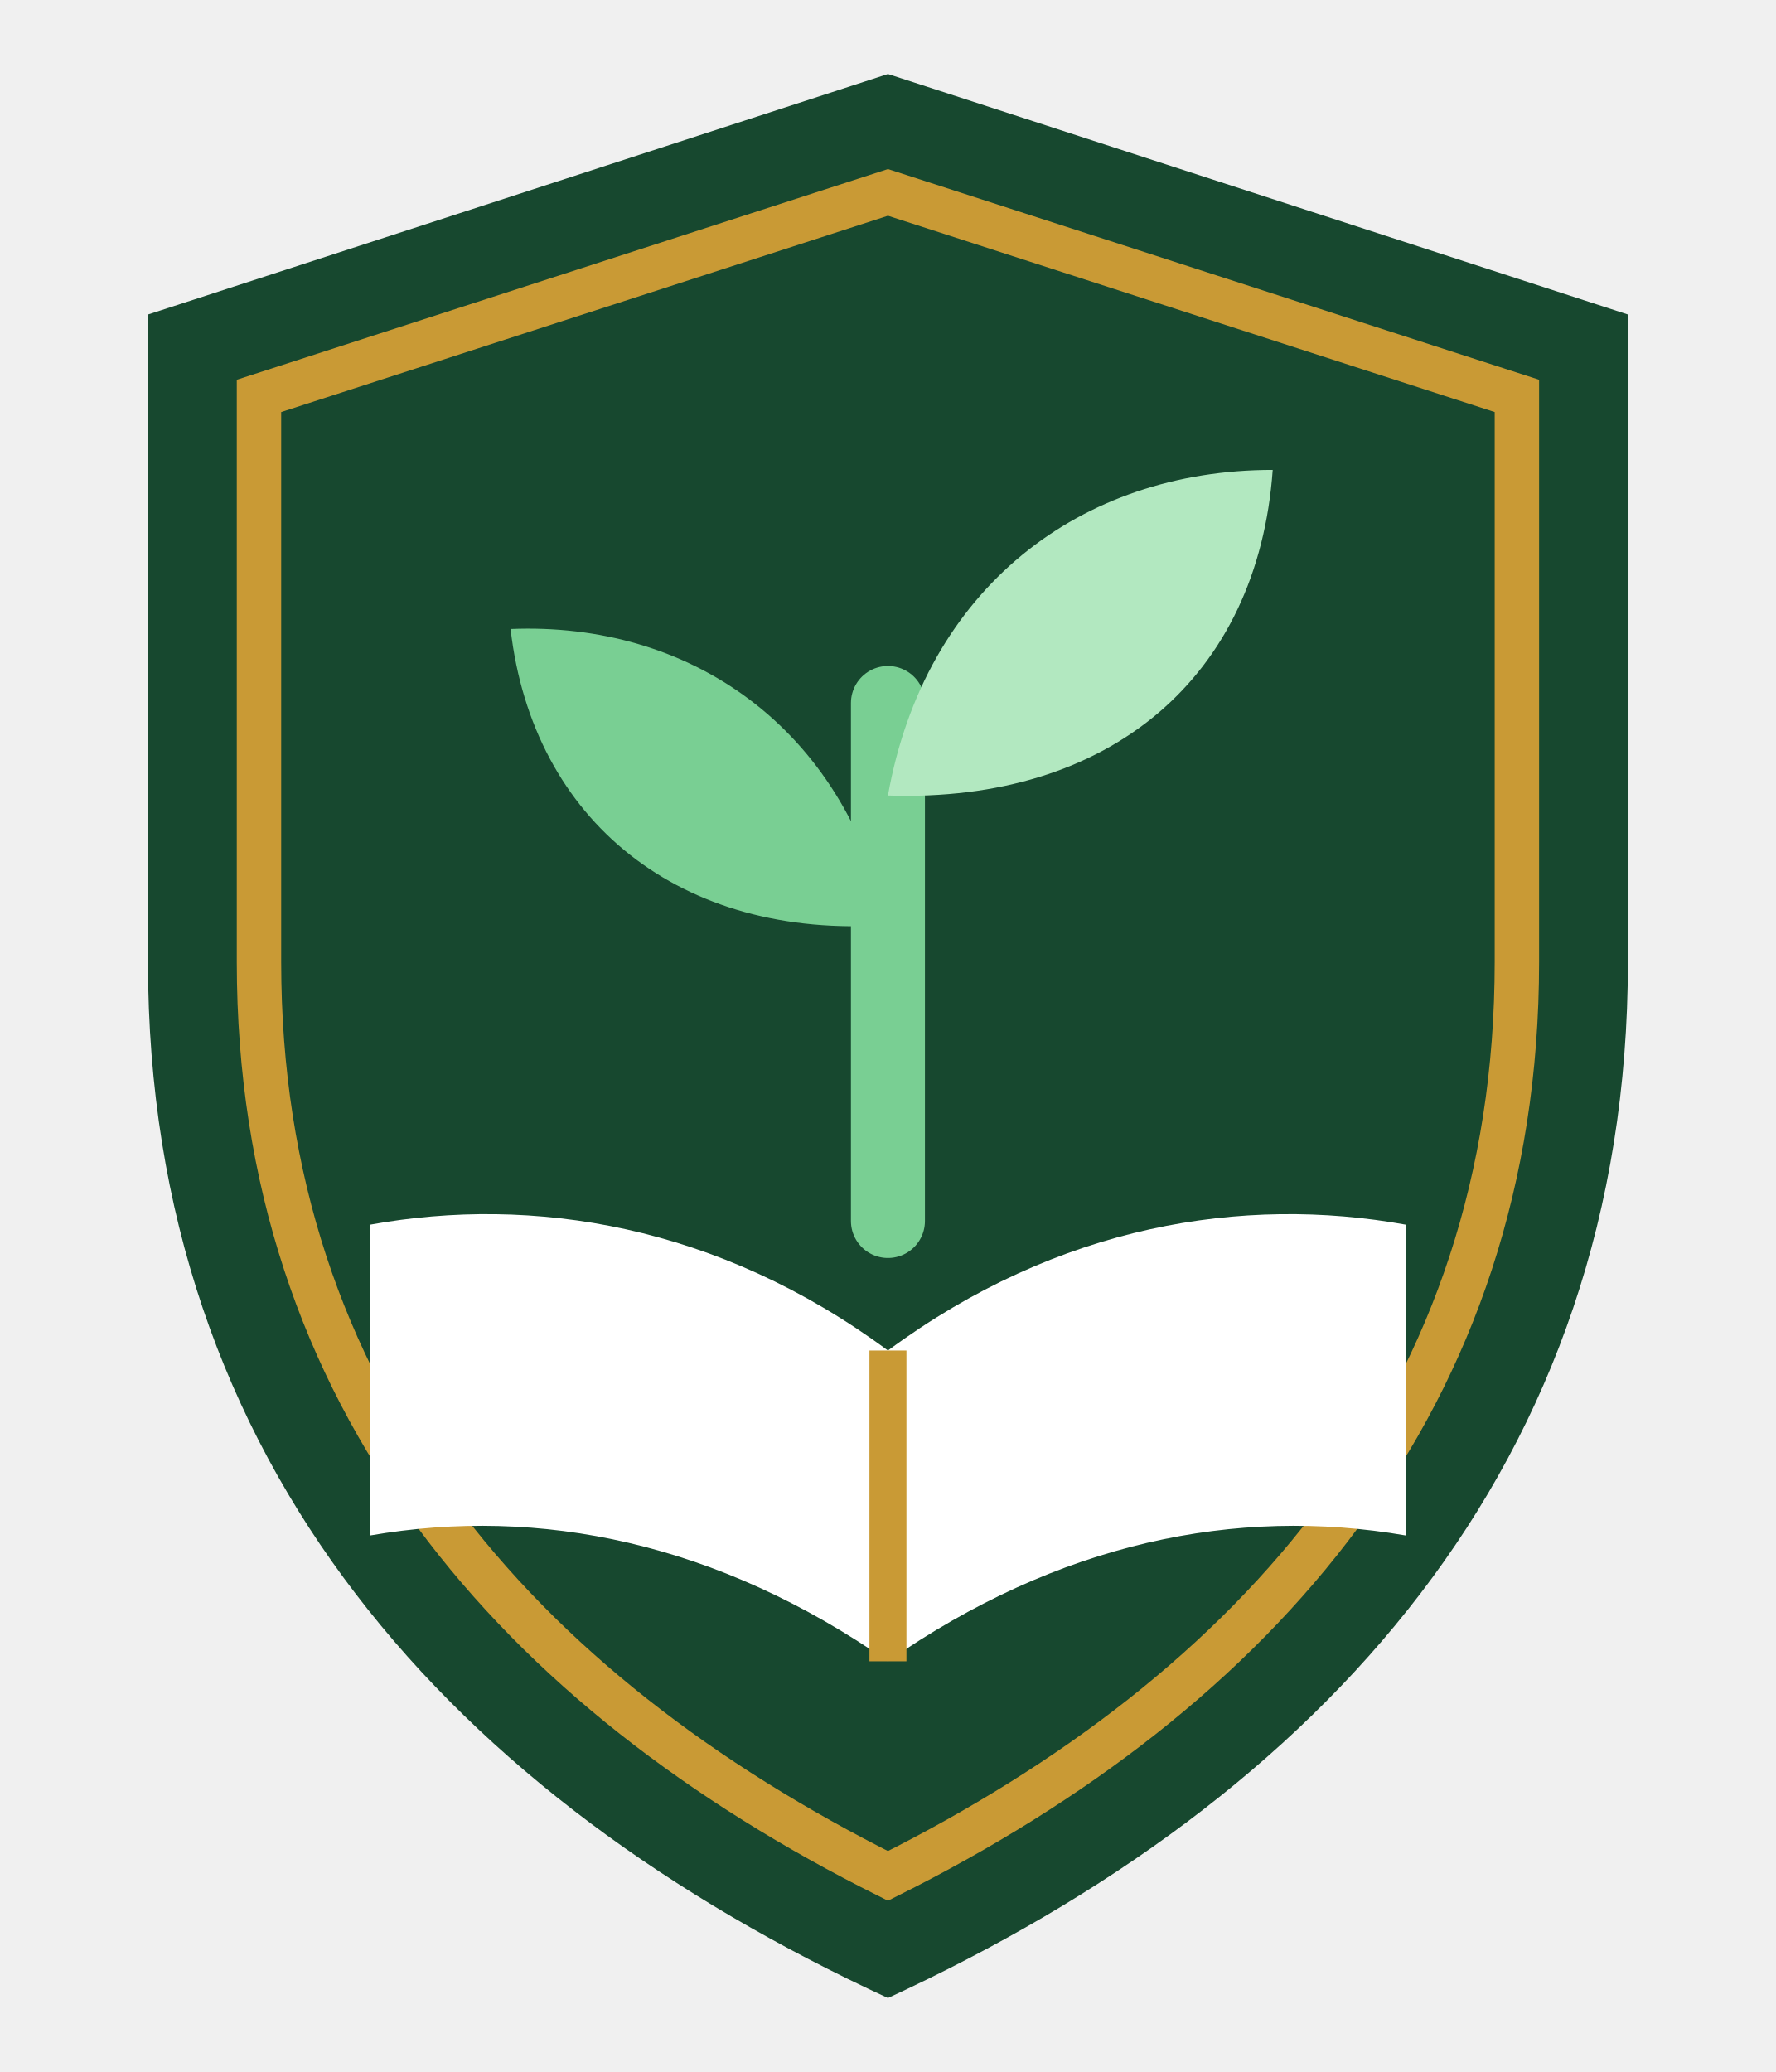
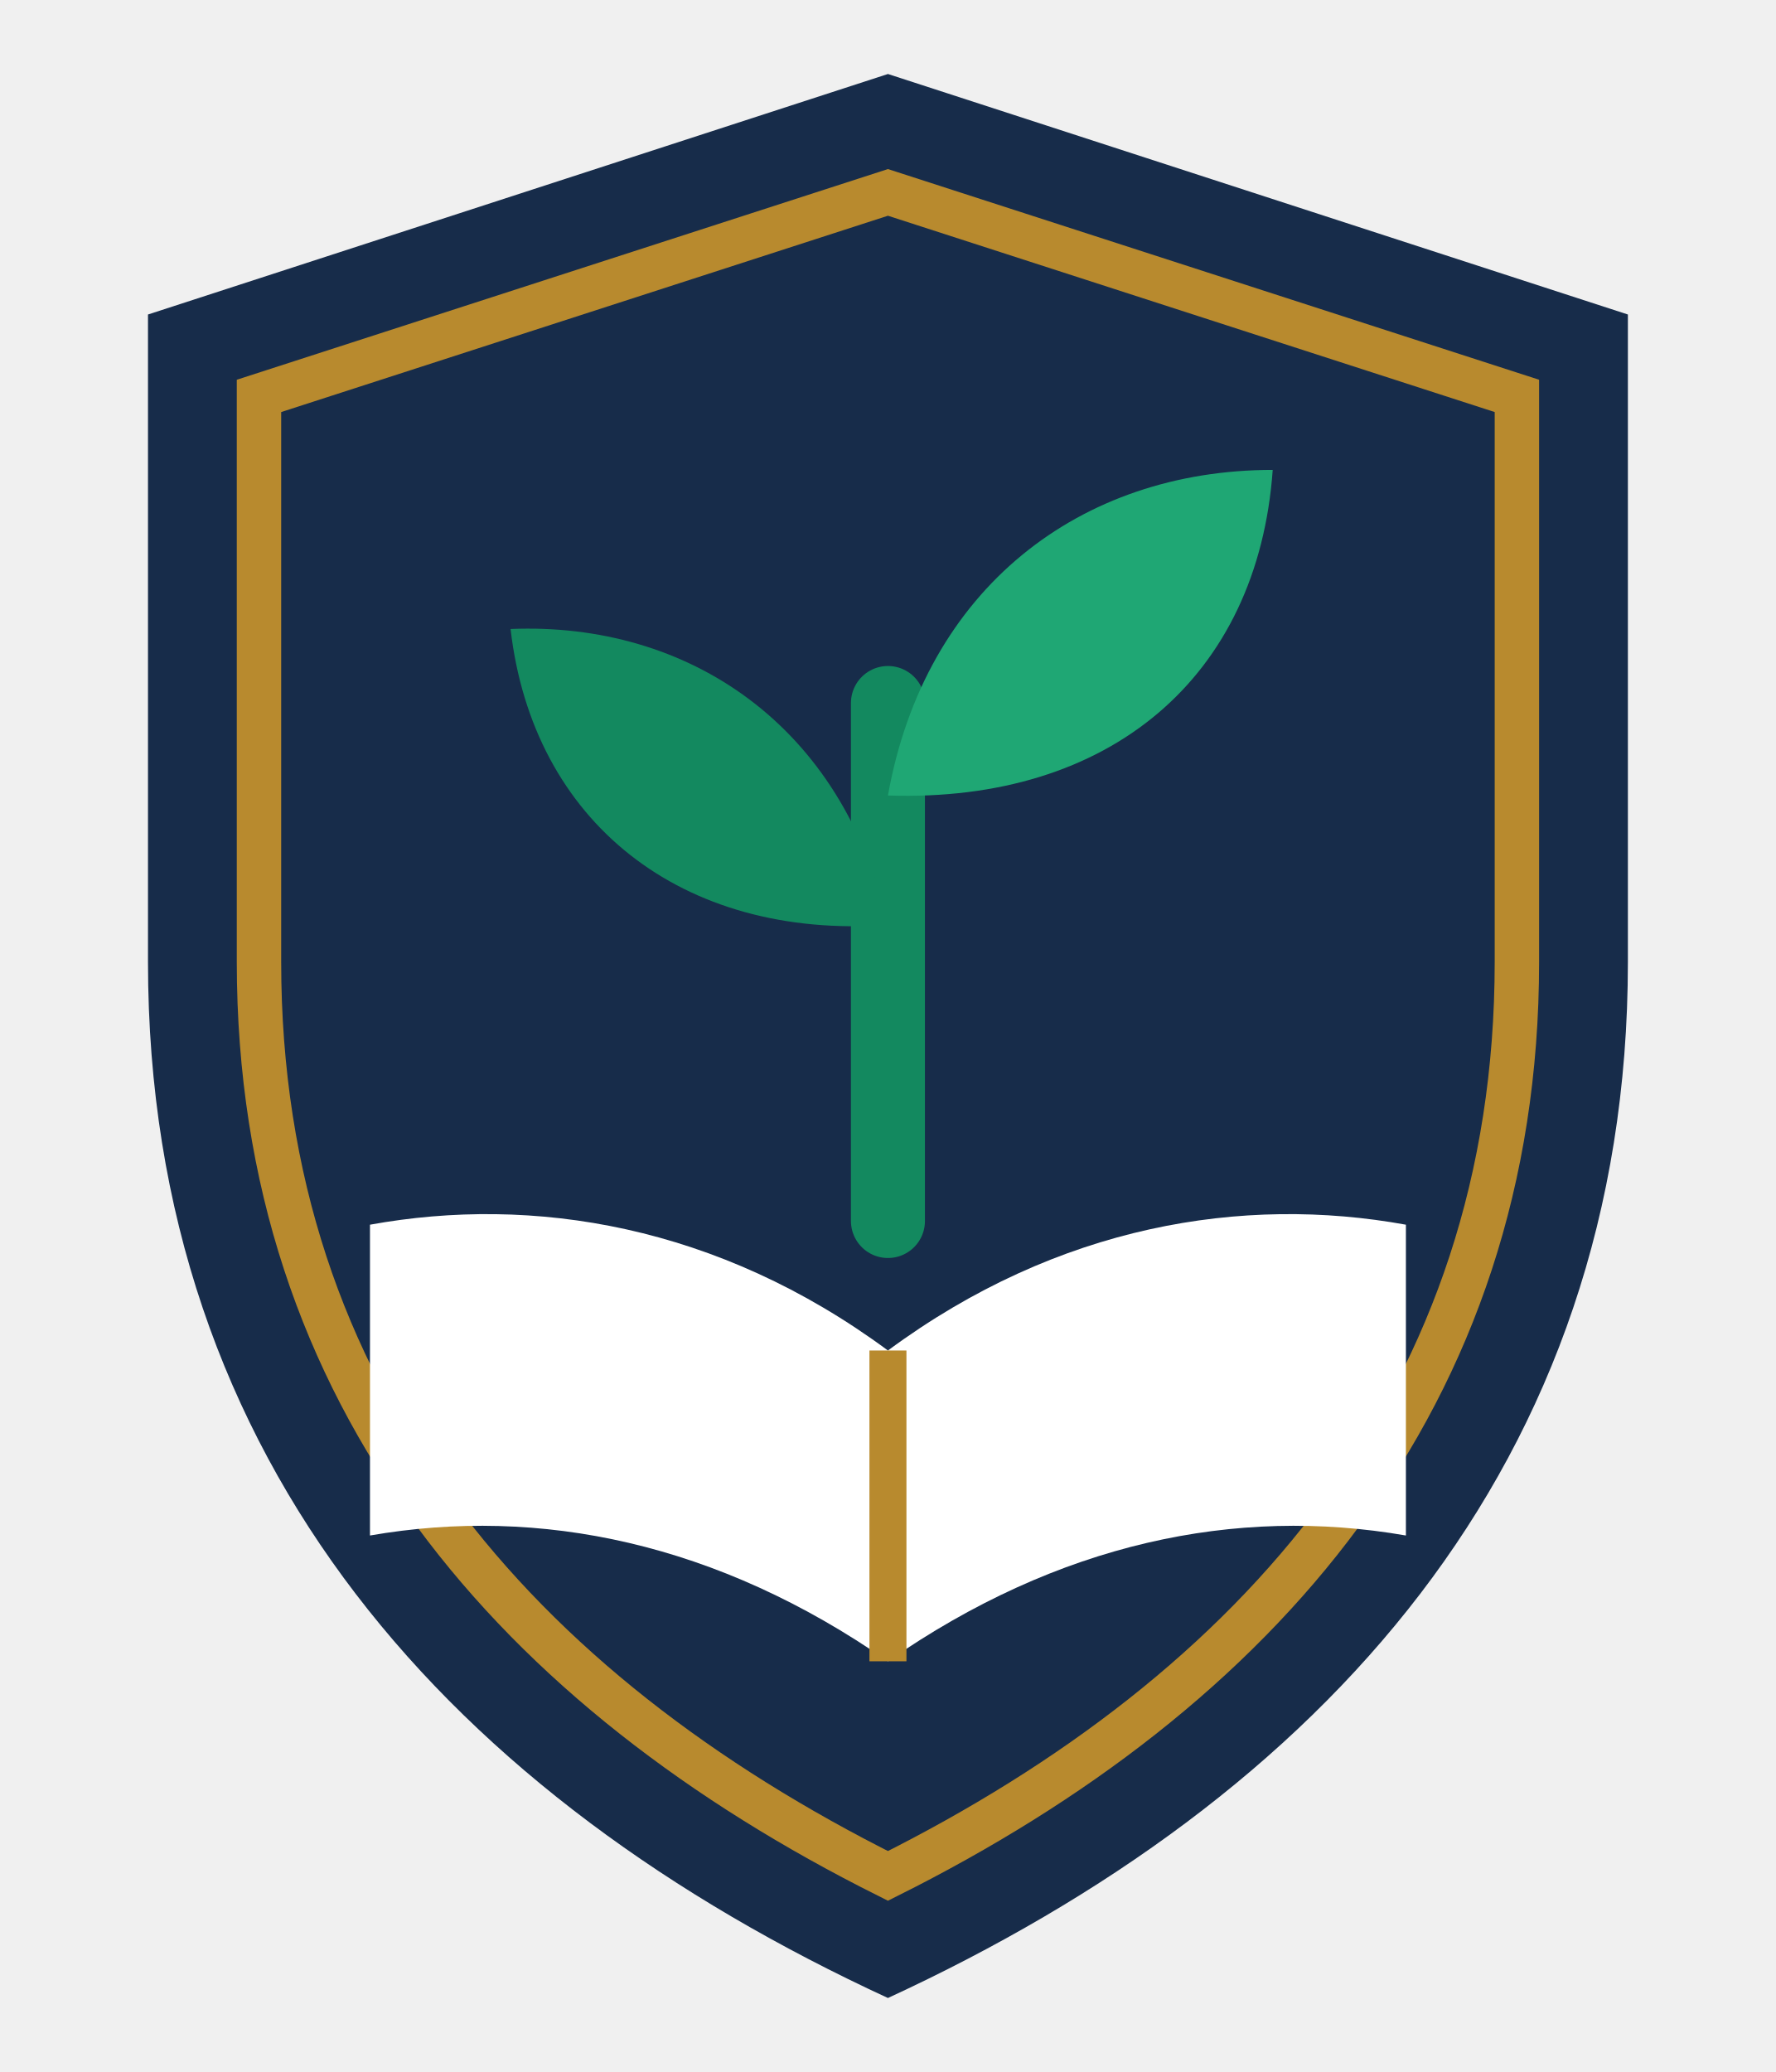
<svg xmlns="http://www.w3.org/2000/svg" viewBox="0 0 48 56">
-   <path d="M24 2 44 8.5V26c0 13.6-8.3 22.6-20 28C12.3 48.6 4 39.6 4 26V8.5Z" fill="#17482f" />
-   <path d="M24 5.2 41 10.7V26c0 11.8-7 19.7-17 24.7C14 45.7 7 37.8 7 26V10.7Z" fill="none" stroke="#c99a35" stroke-width="1.2" />
-   <path d="M24 33V19" stroke="#79cf93" stroke-width="2" stroke-linecap="round" />
-   <path d="M24 25c-1.2-5.4-5.4-8.2-10.2-8 .6 5.2 4.6 8.4 10.2 8Z" fill="#79cf93" />
-   <path d="M24 21.5c1-5.6 5.2-8.8 10.4-8.8-.4 5.6-4.4 9-10.4 8.8Z" fill="#b2e8c0" />
+   <path d="M24 2 44 8.5V26c0 13.6-8.3 22.6-20 28C12.3 48.6 4 39.6 4 26V8.5Z" fill="#172c4a" />
+   <path d="M24 5.2 41 10.7V26c0 11.8-7 19.7-17 24.7C14 45.7 7 37.8 7 26V10.7Z" fill="none" stroke="#b88a2e" stroke-width="1.2" />
+   <path d="M24 33V19" stroke="#13895f" stroke-width="2" stroke-linecap="round" />
+   <path d="M24 25c-1.2-5.4-5.4-8.2-10.2-8 .6 5.2 4.6 8.4 10.2 8Z" fill="#13895f" />
+   <path d="M24 21.5c1-5.6 5.2-8.8 10.4-8.8-.4 5.6-4.4 9-10.4 8.8Z" fill="#1fa774" />
  <path d="M24 36.5c-4.6-3.4-9.6-4.2-14-3.4v8.4c4.6-.8 9.4.2 14 3.4Z" fill="#fff" />
  <path d="M24 36.5c4.6-3.4 9.6-4.2 14-3.4v8.4c-4.6-.8-9.4.2-14 3.4Z" fill="#fff" />
-   <path d="M24 36.5v8.4" stroke="#c99a35" />
+   <path d="M24 36.5v8.4" stroke="#b88a2e" />
</svg>
